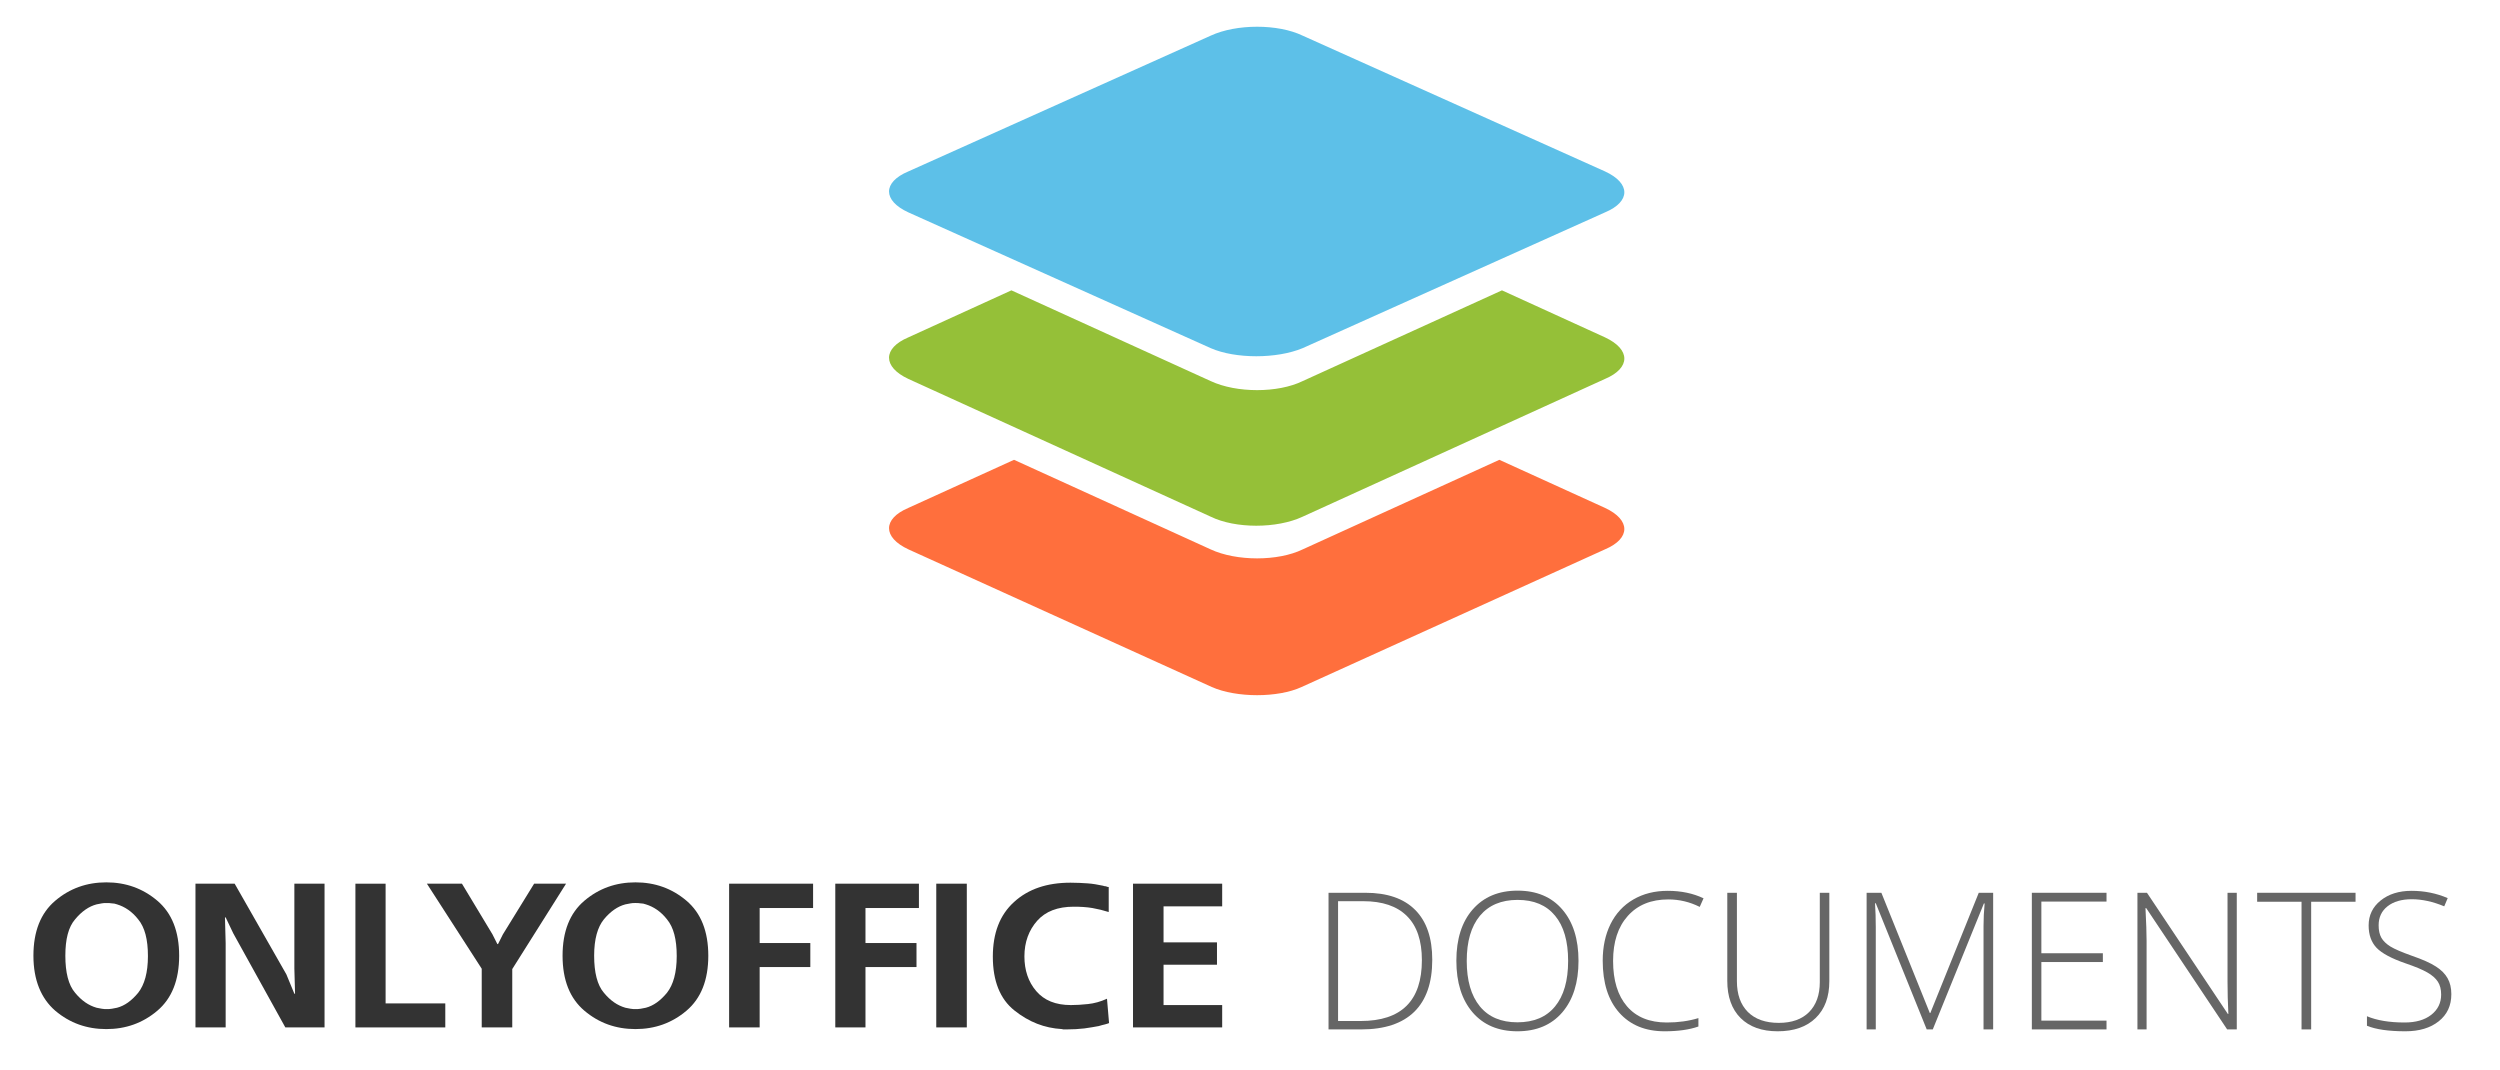
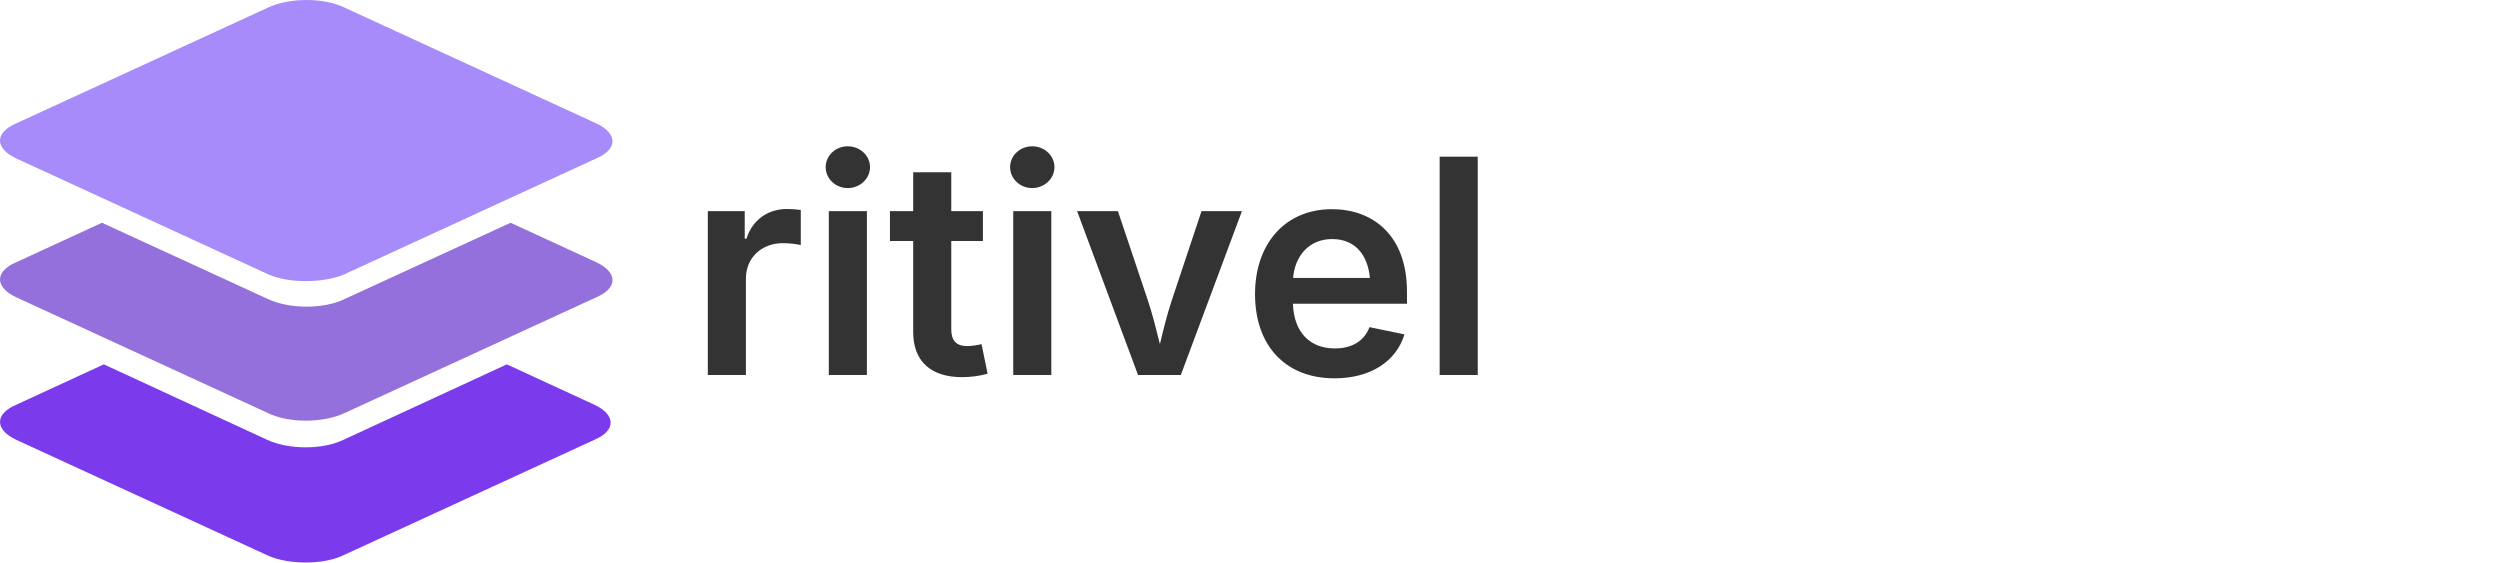
- <svg xmlns="http://www.w3.org/2000/svg" width="187" height="80" viewBox="0 0 187 80" fill="none">
-   <path d="M107.133 71.792C107.133 73.507 106.683 74.805 105.784 75.686C104.884 76.562 103.563 77 101.82 77H99.374V66.78H102.135C103.766 66.78 105.005 67.207 105.854 68.06C106.706 68.912 107.133 70.157 107.133 71.792ZM106.357 71.82C106.357 70.357 105.984 69.257 105.238 68.521C104.498 67.78 103.407 67.409 101.967 67.409H100.087V76.371H101.778C104.831 76.371 106.357 74.854 106.357 71.82Z" fill="black" fill-opacity="0.6" />
-   <path d="M118.072 71.876C118.072 73.498 117.667 74.782 116.856 75.728C116.045 76.669 114.927 77.14 113.501 77.14C112.08 77.14 110.963 76.669 110.153 75.728C109.342 74.782 108.936 73.493 108.936 71.862C108.936 70.236 109.344 68.957 110.16 68.025C110.98 67.088 112.098 66.62 113.515 66.62C114.941 66.62 116.057 67.09 116.863 68.032C117.669 68.968 118.072 70.25 118.072 71.876ZM109.712 71.876C109.712 73.34 110.038 74.472 110.691 75.273C111.343 76.07 112.28 76.469 113.501 76.469C114.731 76.469 115.67 76.073 116.318 75.28C116.97 74.488 117.296 73.353 117.296 71.876C117.296 70.404 116.97 69.276 116.318 68.493C115.67 67.706 114.736 67.312 113.515 67.312C112.299 67.312 111.36 67.708 110.698 68.5C110.041 69.292 109.712 70.418 109.712 71.876Z" fill="black" fill-opacity="0.6" />
-   <path d="M124.79 67.277C123.508 67.277 122.499 67.687 121.763 68.507C121.027 69.327 120.659 70.45 120.659 71.876C120.659 73.335 121.006 74.467 121.7 75.273C122.395 76.08 123.387 76.483 124.678 76.483C125.536 76.483 126.323 76.373 127.041 76.154V76.783C126.365 77.021 125.522 77.14 124.51 77.14C123.075 77.14 121.945 76.676 121.12 75.749C120.295 74.821 119.883 73.526 119.883 71.862C119.883 70.823 120.079 69.907 120.47 69.115C120.866 68.323 121.432 67.713 122.169 67.284C122.91 66.85 123.769 66.634 124.748 66.634C125.745 66.634 126.638 66.82 127.425 67.193L127.139 67.836C126.393 67.463 125.61 67.277 124.79 67.277Z" fill="black" fill-opacity="0.6" />
-   <path d="M136.834 66.78V73.393C136.834 74.567 136.494 75.486 135.813 76.147C135.133 76.809 134.185 77.14 132.968 77.14C131.785 77.14 130.86 76.809 130.193 76.147C129.532 75.481 129.201 74.553 129.201 73.365V66.78H129.921V73.393C129.921 74.376 130.193 75.143 130.738 75.693C131.284 76.238 132.055 76.511 133.052 76.511C134.026 76.511 134.781 76.243 135.317 75.707C135.853 75.166 136.121 74.418 136.121 73.463V66.78H136.834Z" fill="black" fill-opacity="0.6" />
-   <path d="M144.118 77L140.308 67.563H140.252C140.289 68.141 140.308 68.733 140.308 69.339V77H139.623V66.78H140.727L144.348 75.77H144.39L148.011 66.78H149.088V77H148.368V69.255C148.368 68.714 148.396 68.155 148.451 67.577H148.396L144.572 77H144.118Z" fill="black" fill-opacity="0.6" />
-   <path d="M157.567 77H151.982V66.78H157.567V67.438H152.694V71.303H157.294V71.96H152.694V76.343H157.567V77Z" fill="black" fill-opacity="0.6" />
-   <path d="M167.311 77H166.591L160.537 67.927H160.482C160.537 69.008 160.565 69.823 160.565 70.373V77H159.88V66.78H160.593L166.64 75.84H166.682C166.64 75.001 166.619 74.204 166.619 73.449V66.78H167.311V77Z" fill="black" fill-opacity="0.6" />
-   <path d="M172.875 77H172.155V67.451H168.835V66.78H176.195V67.451H172.875V77Z" fill="black" fill-opacity="0.6" />
-   <path d="M183.36 74.365C183.36 75.218 183.046 75.893 182.417 76.392C181.792 76.891 180.96 77.14 179.921 77.14C178.672 77.14 177.715 77.002 177.048 76.727V76.014C177.784 76.327 178.723 76.483 179.865 76.483C180.704 76.483 181.368 76.292 181.857 75.909C182.351 75.523 182.598 75.017 182.598 74.393C182.598 74.006 182.517 73.687 182.354 73.435C182.191 73.179 181.925 72.946 181.557 72.736C181.189 72.526 180.648 72.3 179.935 72.058C178.891 71.699 178.169 71.312 177.768 70.898C177.372 70.478 177.174 69.921 177.174 69.227C177.174 68.463 177.472 67.841 178.069 67.361C178.67 66.876 179.441 66.634 180.382 66.634C181.342 66.634 182.244 66.815 183.088 67.179L182.829 67.794C181.981 67.44 181.17 67.263 180.396 67.263C179.641 67.263 179.04 67.438 178.593 67.787C178.146 68.136 177.922 68.612 177.922 69.213C177.922 69.591 177.989 69.9 178.125 70.143C178.264 70.385 178.49 70.604 178.803 70.8C179.115 70.991 179.651 71.222 180.41 71.492C181.207 71.767 181.806 72.035 182.207 72.296C182.608 72.552 182.899 72.846 183.081 73.176C183.267 73.503 183.36 73.899 183.36 74.365Z" fill="black" fill-opacity="0.6" />
-   <path d="M84.749 66.099H91.419V67.795H87.033V70.489H91.03V72.161H87.033V75.179H91.419V76.85H84.749V66.099Z" fill="#333333" />
-   <path d="M82.932 66.349V68.22C82.543 68.095 82.128 67.995 81.713 67.921C81.271 67.846 80.804 67.821 80.311 67.821C79.117 67.821 78.209 68.17 77.586 68.868C76.963 69.567 76.626 70.465 76.626 71.537C76.626 72.56 76.911 73.433 77.508 74.132C78.105 74.83 78.961 75.179 80.103 75.179C80.493 75.179 80.908 75.154 81.375 75.104C81.842 75.055 82.309 74.93 82.803 74.705L82.958 76.526C82.88 76.551 82.777 76.601 82.647 76.626C82.517 76.651 82.361 76.701 82.18 76.751C81.868 76.801 81.531 76.875 81.115 76.925C80.7 76.975 80.259 77 79.792 77C79.74 77 79.662 77 79.61 77C79.558 77 79.48 77 79.428 76.975C78.131 76.9 76.963 76.451 75.873 75.578C74.809 74.73 74.264 73.383 74.264 71.562C74.264 69.791 74.783 68.444 75.847 67.472C76.911 66.499 78.312 66.025 80.077 66.025C80.544 66.025 80.96 66.05 81.349 66.075C81.738 66.1 82.128 66.174 82.491 66.249C82.569 66.274 82.647 66.299 82.751 66.299C82.751 66.324 82.855 66.349 82.932 66.349Z" fill="#333333" />
-   <path d="M70.033 76.85V66.099H72.317V76.85H70.033Z" fill="#333333" />
-   <path d="M62.48 66.099H68.735V67.92H64.738V70.539H68.554V72.335H64.738V76.85H62.48V66.099Z" fill="#333333" />
-   <path d="M54.538 66.099H60.819V67.92H56.822V70.539H60.612V72.335H56.822V76.85H54.538V66.099Z" fill="#333333" />
-   <path d="M42.08 71.488C42.08 69.667 42.625 68.295 43.715 67.372C44.806 66.449 46.077 66 47.531 66C48.984 66 50.256 66.449 51.346 67.372C52.436 68.295 52.981 69.667 52.981 71.488C52.981 73.309 52.436 74.68 51.346 75.603C50.256 76.526 48.984 76.975 47.531 76.975C46.077 76.975 44.806 76.526 43.715 75.603C42.625 74.68 42.08 73.309 42.08 71.488ZM44.442 71.488C44.442 72.735 44.676 73.683 45.169 74.256C45.662 74.855 46.181 75.204 46.778 75.379C46.908 75.404 47.038 75.429 47.167 75.454C47.297 75.479 47.427 75.479 47.531 75.479C47.66 75.479 47.79 75.479 47.92 75.454C48.05 75.429 48.18 75.404 48.309 75.379C48.88 75.229 49.399 74.855 49.893 74.256C50.36 73.658 50.619 72.76 50.619 71.513C50.619 70.265 50.386 69.367 49.893 68.769C49.425 68.17 48.88 67.821 48.309 67.646C48.18 67.596 48.05 67.572 47.92 67.572C47.79 67.546 47.66 67.546 47.531 67.546C47.401 67.546 47.271 67.546 47.167 67.572C47.038 67.596 46.908 67.621 46.778 67.646C46.207 67.796 45.662 68.17 45.169 68.769C44.702 69.343 44.442 70.24 44.442 71.488Z" fill="#333333" />
-   <path d="M31.932 66.1H34.554L36.838 69.892L37.201 70.615H37.253L37.616 69.892L39.952 66.1H42.34L38.317 72.486V76.851H36.033V72.461L31.932 66.1Z" fill="#333333" />
-   <path d="M26.585 66.1H28.843V75.055H33.308V76.851H26.585V66.1Z" fill="#333333" />
-   <path d="M14.621 66.1H17.553L21.421 72.885L22.018 74.332H22.07L22.018 72.436V66.1H24.276V76.851H21.343L17.45 69.817L16.879 68.62H16.827L16.879 70.54V76.851H14.621V66.1Z" fill="#333333" />
-   <path d="M2.5 71.488C2.5 69.667 3.045 68.295 4.135 67.372C5.225 66.449 6.497 66 7.95 66C9.404 66 10.676 66.449 11.766 67.372C12.856 68.295 13.401 69.667 13.401 71.488C13.401 73.309 12.856 74.681 11.766 75.604C10.676 76.527 9.404 76.976 7.95 76.976C6.497 76.976 5.225 76.527 4.135 75.604C3.071 74.681 2.5 73.309 2.5 71.488ZM4.888 71.488C4.888 72.735 5.121 73.683 5.615 74.257C6.108 74.856 6.627 75.205 7.224 75.379C7.353 75.404 7.483 75.429 7.613 75.454C7.743 75.479 7.873 75.479 7.976 75.479C8.106 75.479 8.236 75.479 8.366 75.454C8.495 75.429 8.625 75.404 8.755 75.379C9.326 75.23 9.845 74.856 10.338 74.257C10.805 73.658 11.065 72.76 11.065 71.513C11.065 70.266 10.831 69.368 10.338 68.769C9.871 68.171 9.326 67.821 8.755 67.647C8.625 67.597 8.495 67.572 8.366 67.572C8.236 67.547 8.106 67.547 7.976 67.547C7.847 67.547 7.717 67.547 7.613 67.572C7.483 67.597 7.353 67.622 7.224 67.647C6.653 67.796 6.108 68.171 5.615 68.769C5.121 69.343 4.888 70.241 4.888 71.488Z" fill="#333333" />
-   <path fill-rule="evenodd" clip-rule="evenodd" d="M90.639 51.387L67.95 41.093C66.017 40.195 66.017 38.806 67.95 37.989L75.849 34.394L90.555 41.093C92.487 41.992 95.597 41.992 97.445 41.093L112.151 34.394L120.05 37.989C121.983 38.888 121.983 40.276 120.05 41.093L97.361 51.387C95.597 52.204 92.487 52.204 90.639 51.387Z" fill="#FF6F3D" />
-   <path fill-rule="evenodd" clip-rule="evenodd" d="M90.565 38.649L67.945 28.343C66.018 27.444 66.018 26.053 67.945 25.235L75.653 21.718L90.565 28.507C92.492 29.407 95.592 29.407 97.435 28.507L112.347 21.718L120.055 25.235C121.982 26.135 121.982 27.526 120.055 28.343L97.435 38.649C95.508 39.549 92.408 39.549 90.565 38.649Z" fill="#95C038" />
-   <path fill-rule="evenodd" clip-rule="evenodd" d="M90.565 26.043L67.945 15.886C66.018 14.999 66.018 13.629 67.945 12.822L90.565 2.665C92.492 1.778 95.592 1.778 97.435 2.665L120.055 12.822C121.982 13.709 121.982 15.08 120.055 15.886L97.435 26.043C95.508 26.849 92.408 26.849 90.565 26.043Z" fill="#5DC0E8" />
+ <svg xmlns="http://www.w3.org/2000/svg" width="200" height="45" viewBox="0 0 200 45" fill="none">
+   <path fill-rule="evenodd" clip-rule="evenodd" d="M21.44 44.448L1.288 35.18C-0.428 34.371 -0.428 33.12 1.288 32.385L8.304 29.148L21.366 35.18C23.082 35.989 25.844 35.989 27.486 35.18L40.547 29.148L47.563 32.385C49.28 33.194 49.28 34.444 47.563 35.18L27.411 44.448C25.844 45.184 23.082 45.184 21.44 44.448Z" fill="#7C3AED" />
+   <path fill-rule="evenodd" clip-rule="evenodd" d="M21.44 33.047L1.288 23.779C-0.428 22.97 -0.428 21.719 1.288 20.984L8.155 17.821L21.44 23.926C23.157 24.735 25.918 24.735 27.561 23.926L40.846 17.821L47.712 20.984C49.429 21.793 49.429 23.043 47.712 23.779L27.561 33.047C25.844 33.856 23.082 33.856 21.44 33.047Z" fill="#9370DB" />
+   <path fill-rule="evenodd" clip-rule="evenodd" d="M21.44 21.939L1.287 12.67C-0.429 11.861 -0.429 10.611 1.287 9.875L21.44 0.607C23.156 -0.202 25.918 -0.202 27.56 0.607L47.712 9.875C49.428 10.684 49.428 11.935 47.712 12.67L27.56 21.939C25.843 22.674 23.082 22.674 21.44 21.939Z" fill="#A78BFA" />
+   <text x="55" y="30" font-family="system-ui, -apple-system, BlinkMacSystemFont, 'Segoe UI', sans-serif" font-size="24" font-weight="600" fill="#333333">ritivel</text>
</svg>
